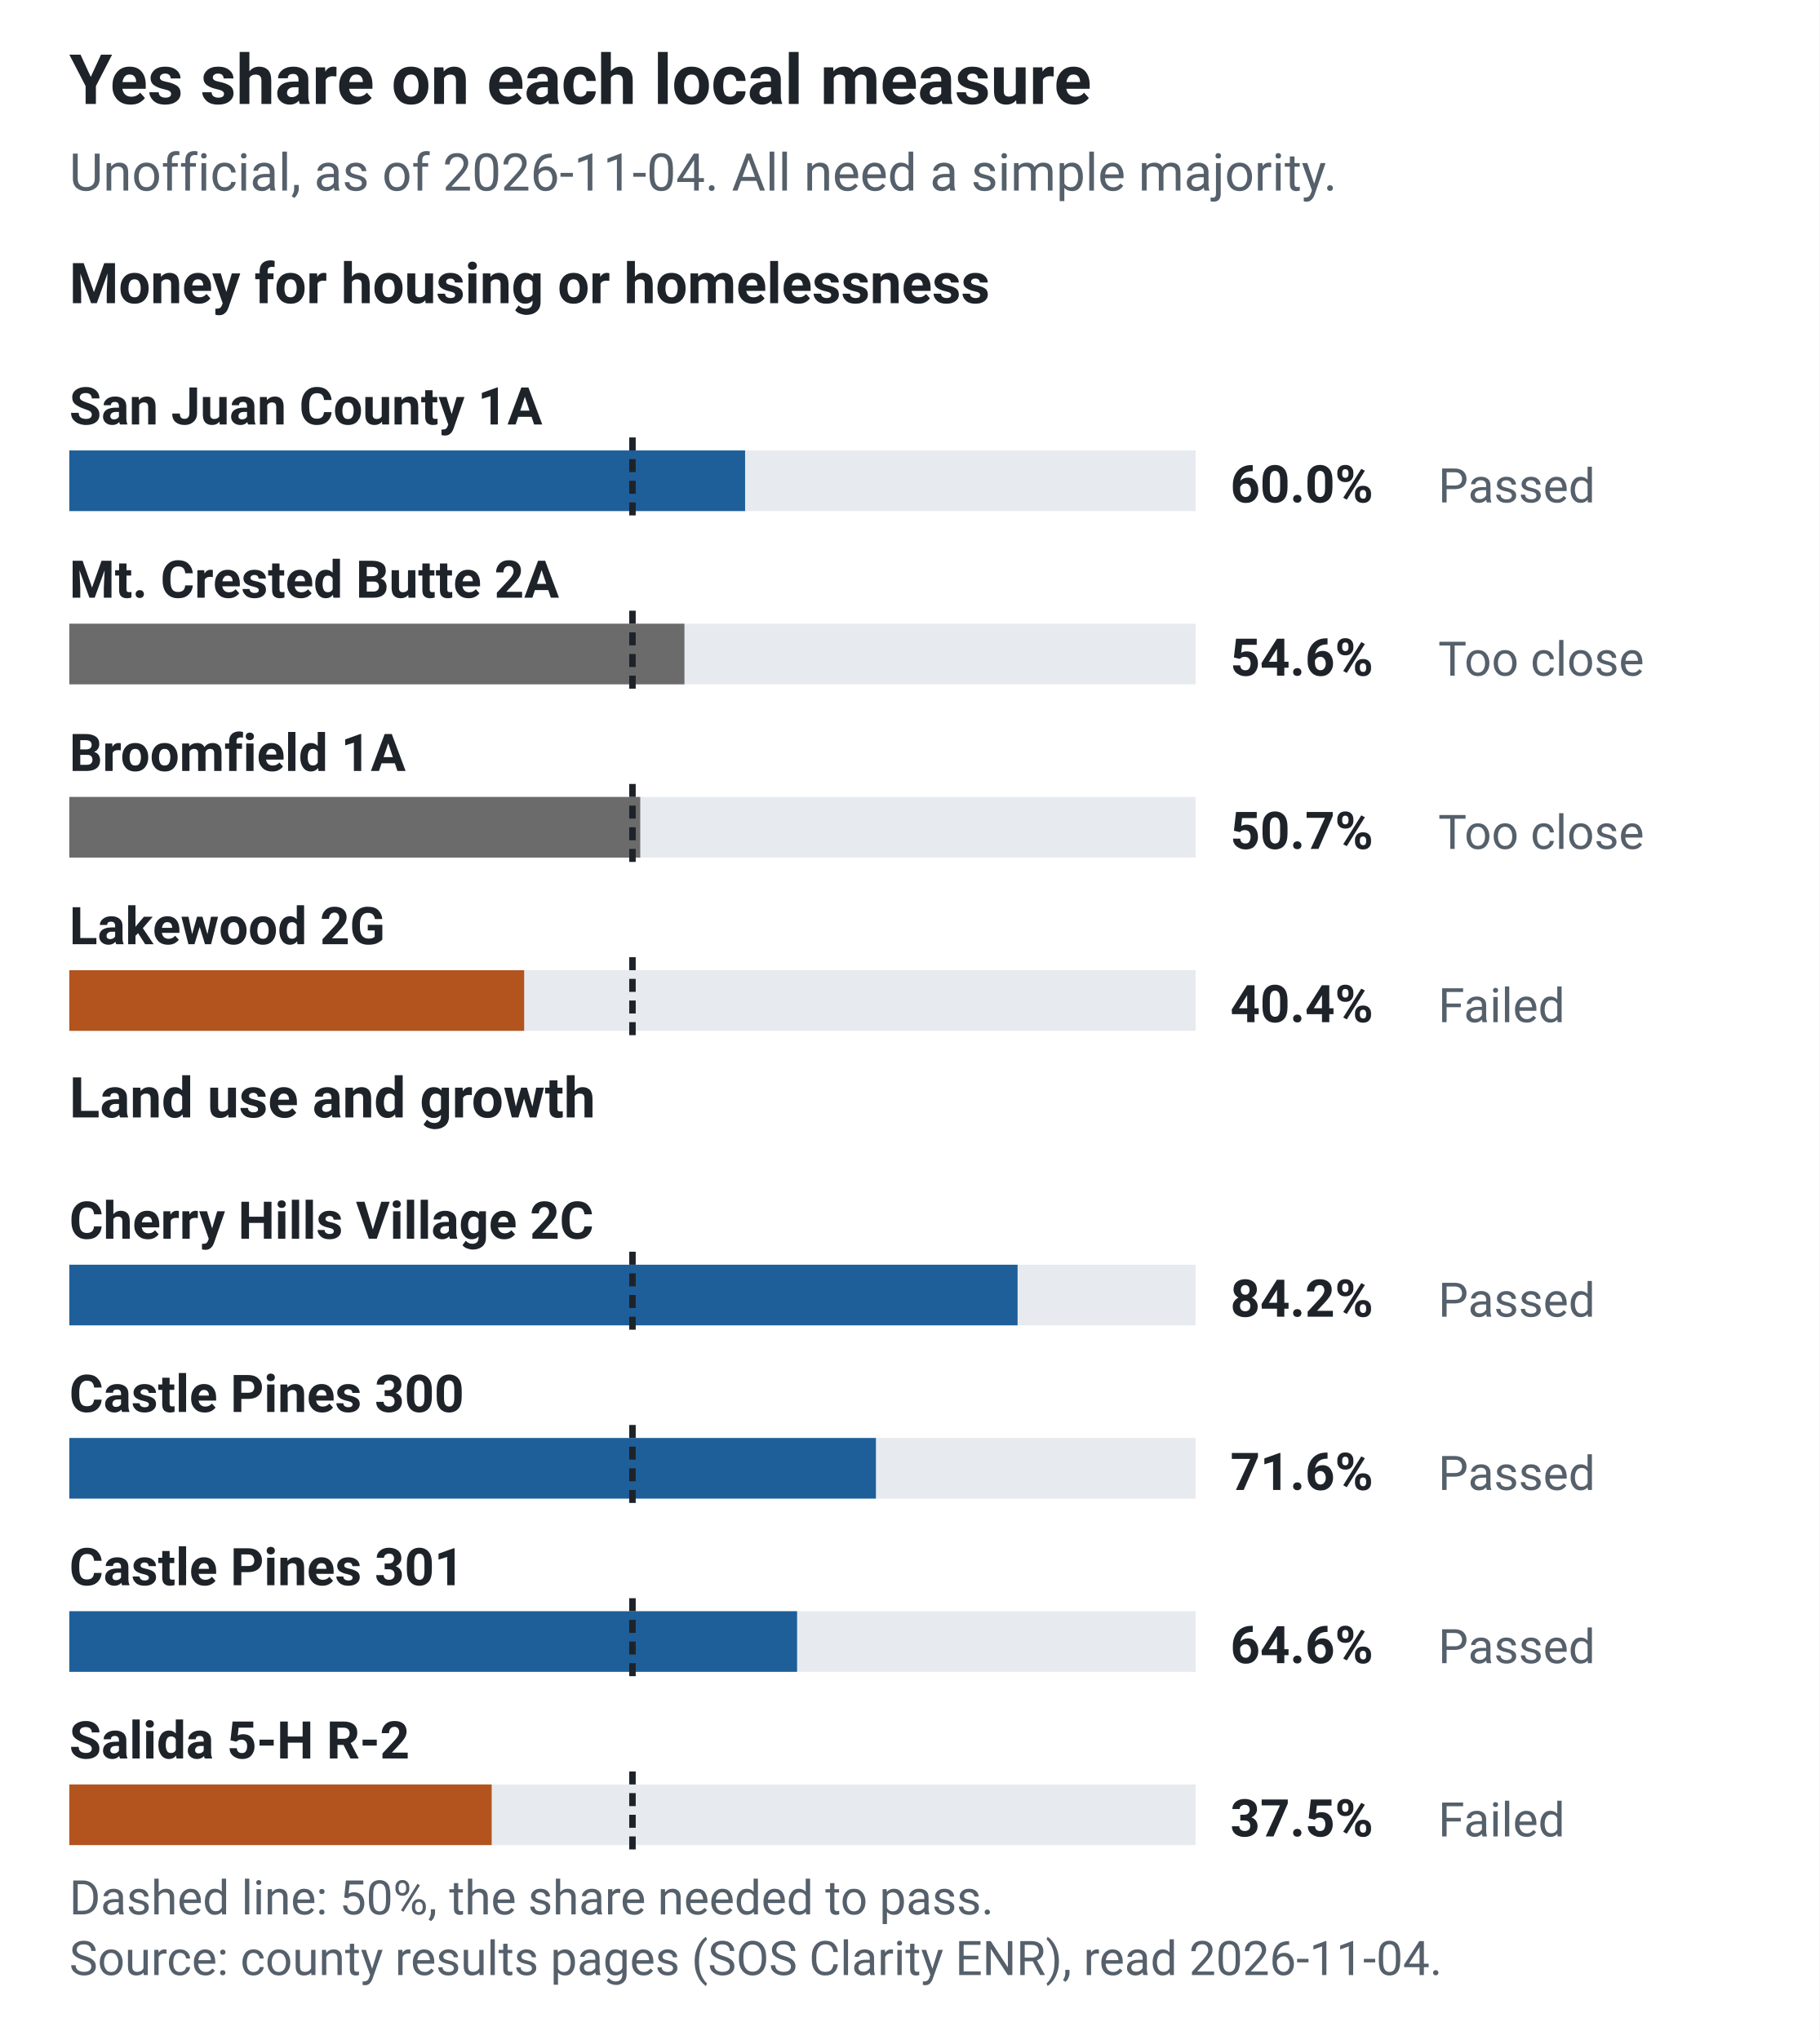
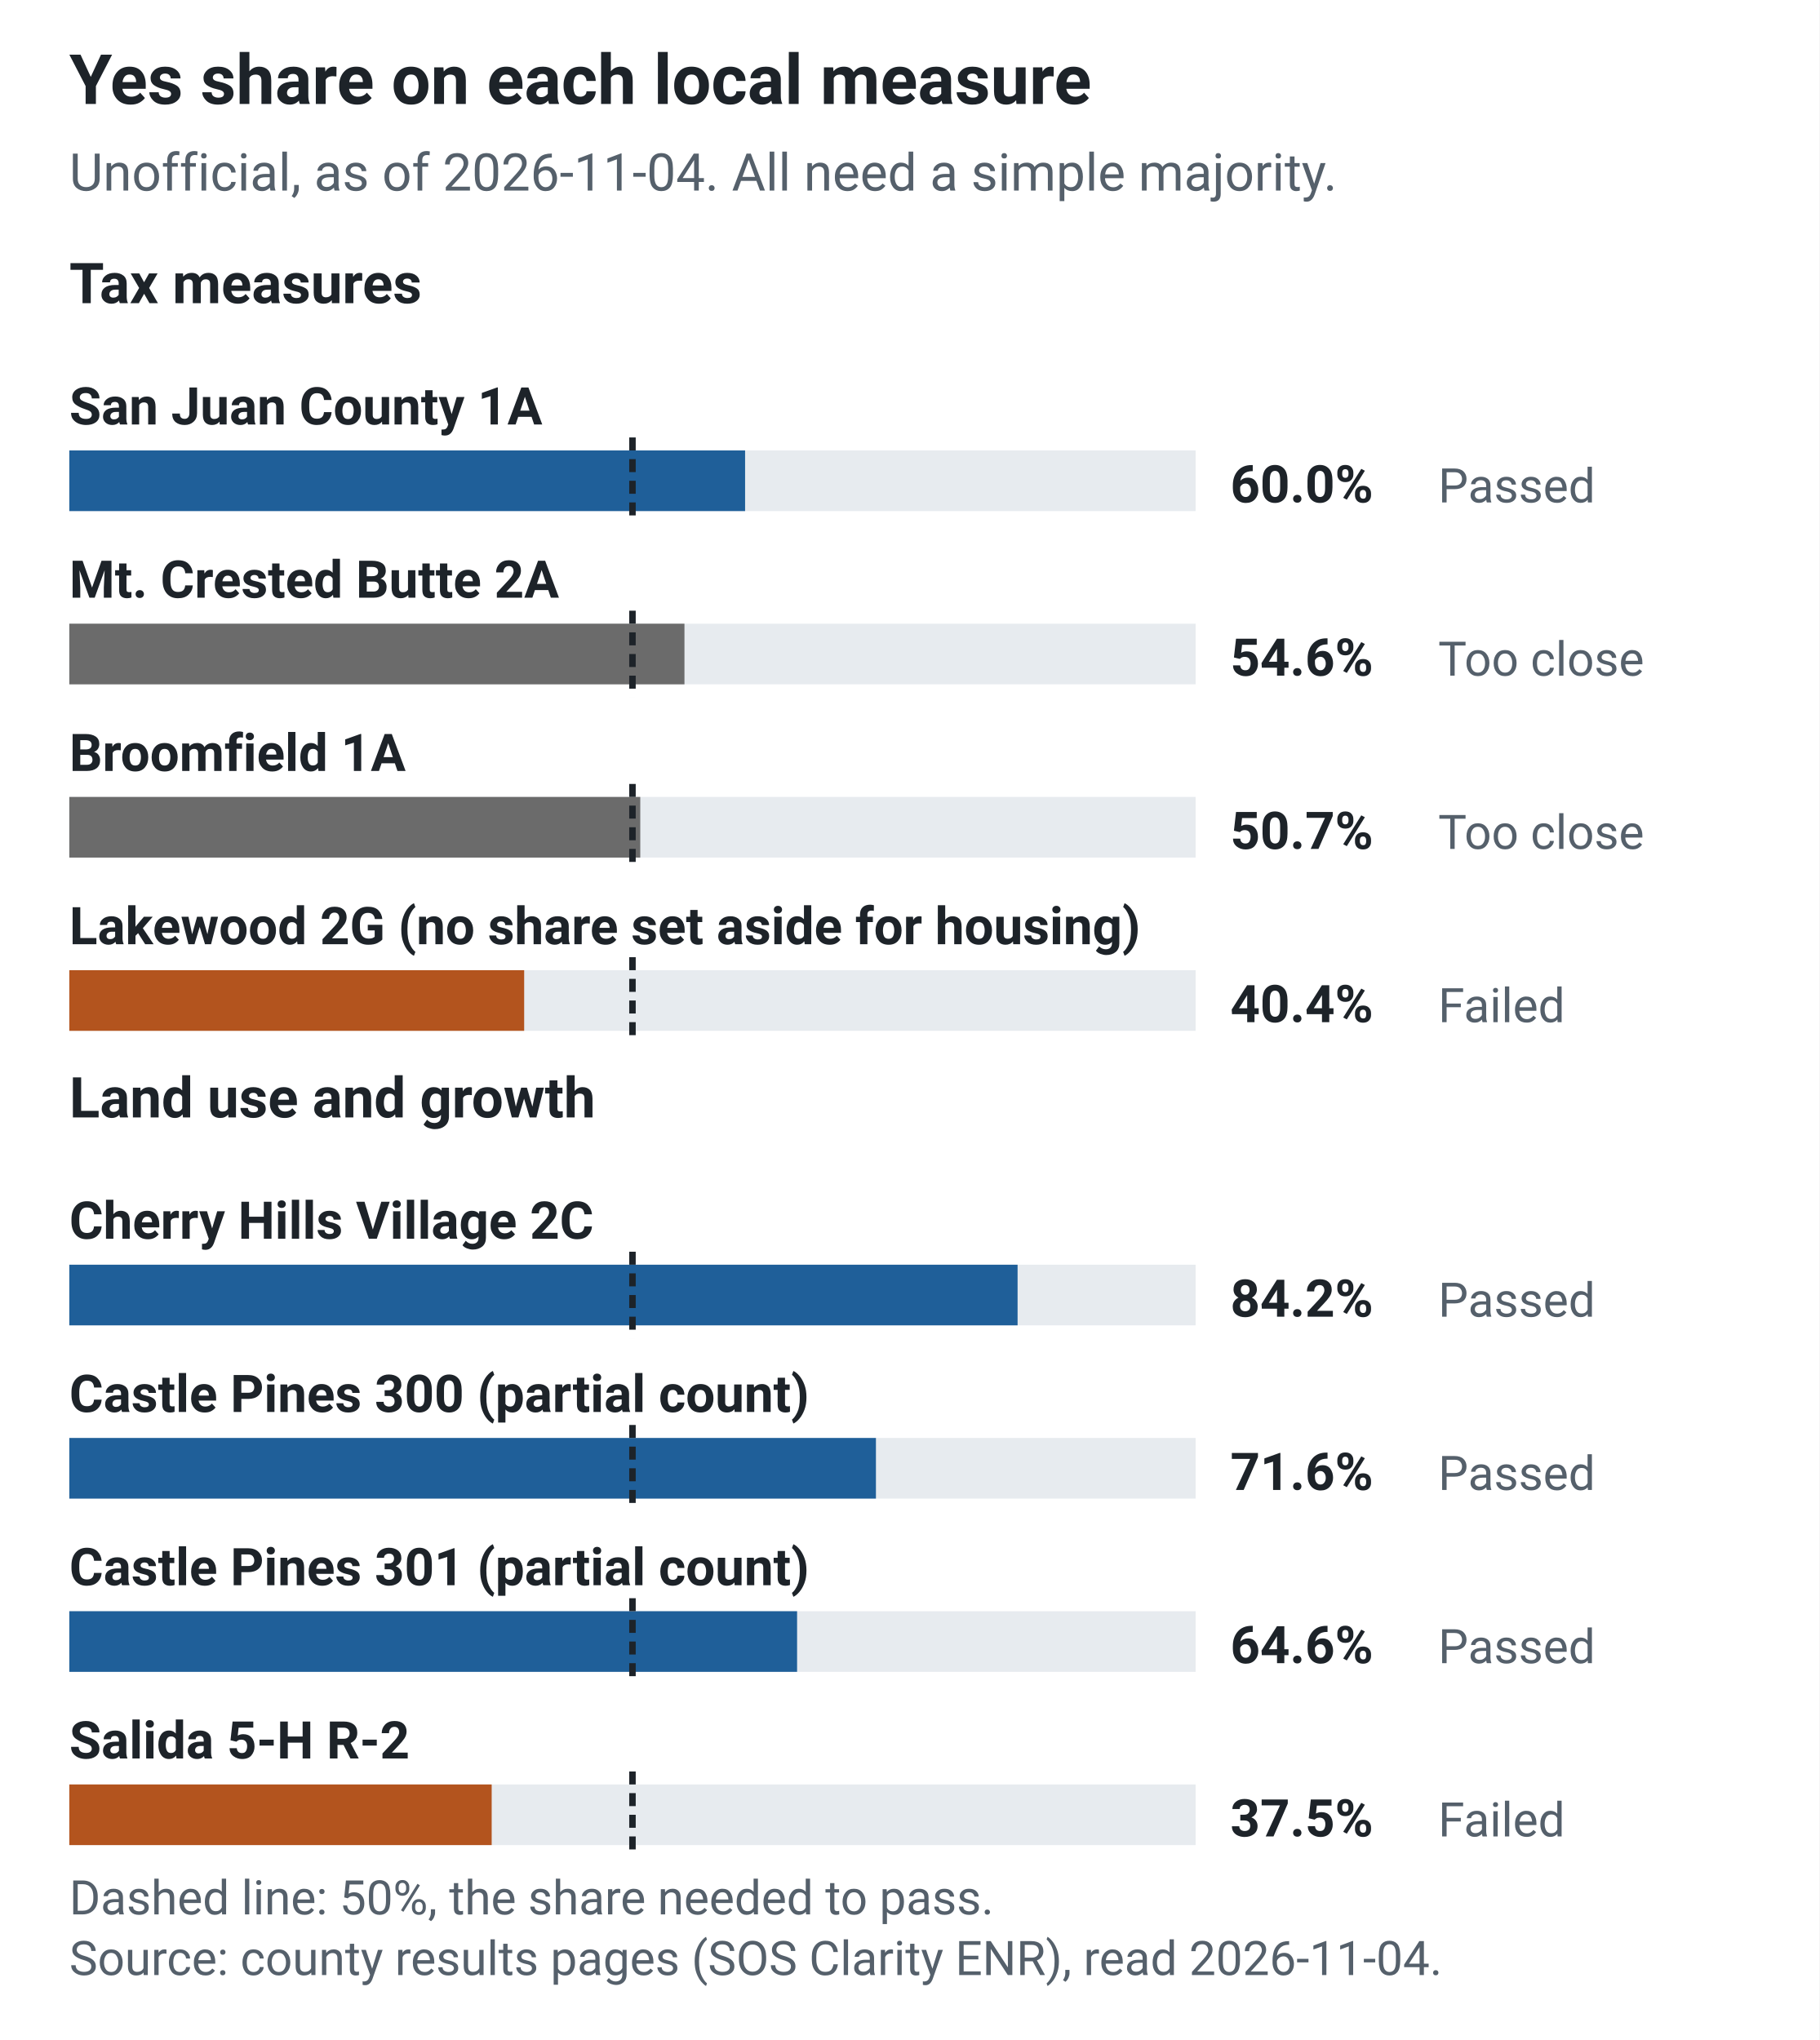
<svg xmlns="http://www.w3.org/2000/svg" viewBox="0 0 420 471" width="420" height="471" role="img" aria-labelledby="t d" font-family="system-ui, -apple-system, 'Segoe UI', Roboto, sans-serif">
  <rect width="100%" height="100%" fill="#ffffff" />
  <text x="16.0" y="24.0" font-size="16" font-weight="700" fill="#1d2329" text-anchor="start">Yes share on each local measure</text>
  <text x="16.0" y="44.0" font-size="12" font-weight="400" fill="#55606b" text-anchor="start">Unofficial, as of 2026-11-04. All need a simple majority.</text>
-   <text x="16.0" y="70.0" font-size="13" font-weight="700" fill="#1d2329" text-anchor="start">Money for housing or homelessness</text>
+   <text x="16.0" y="70.0" font-size="13" font-weight="700" fill="#1d2329" text-anchor="start">Tax measures</text>
  <text x="16.0" y="98.0" font-size="12" font-weight="600" fill="#1d2329" text-anchor="start">San Juan County 1A</text>
  <rect x="16" y="104.0" width="260" height="14" fill="#e7ebef" />
  <rect x="16" y="104.0" width="156.0" height="14" fill="#1f5f99" />
  <line x1="146.0" y1="101.0" x2="146.0" y2="121.0" stroke="#1d2329" stroke-width="1.5" stroke-dasharray="3 2" />
  <text x="284.0" y="116.0" font-size="12" font-weight="700" fill="#1d2329" text-anchor="start">60.0%</text>
  <text x="332.0" y="116.0" font-size="11" font-weight="400" fill="#55606b" text-anchor="start">Passed</text>
  <text x="16.0" y="138.0" font-size="12" font-weight="600" fill="#1d2329" text-anchor="start">Mt. Crested Butte 2A</text>
  <rect x="16" y="144.0" width="260" height="14" fill="#e7ebef" />
  <rect x="16" y="144.0" width="142.0" height="14" fill="#6b6b6b" />
  <line x1="146.0" y1="141.0" x2="146.0" y2="161.0" stroke="#1d2329" stroke-width="1.5" stroke-dasharray="3 2" />
  <text x="284.0" y="156.0" font-size="12" font-weight="700" fill="#1d2329" text-anchor="start">54.6%</text>
  <text x="332.0" y="156.0" font-size="11" font-weight="400" fill="#55606b" text-anchor="start">Too close</text>
  <text x="16.0" y="178.0" font-size="12" font-weight="600" fill="#1d2329" text-anchor="start">Broomfield 1A</text>
  <rect x="16" y="184.0" width="260" height="14" fill="#e7ebef" />
  <rect x="16" y="184.0" width="131.8" height="14" fill="#6b6b6b" />
  <line x1="146.0" y1="181.0" x2="146.0" y2="201.0" stroke="#1d2329" stroke-width="1.5" stroke-dasharray="3 2" />
  <text x="284.0" y="196.0" font-size="12" font-weight="700" fill="#1d2329" text-anchor="start">50.7%</text>
  <text x="332.0" y="196.0" font-size="11" font-weight="400" fill="#55606b" text-anchor="start">Too close</text>
-   <text x="16.0" y="218.0" font-size="12" font-weight="600" fill="#1d2329" text-anchor="start">Lakewood 2G</text>
+   <text x="16.0" y="218.0" font-size="12" font-weight="600" fill="#1d2329" text-anchor="start">Lakewood 2G (no share set aside for housing)</text>
  <rect x="16" y="224.0" width="260" height="14" fill="#e7ebef" />
  <rect x="16" y="224.0" width="105.0" height="14" fill="#b3541e" />
  <line x1="146.0" y1="221.0" x2="146.0" y2="241.0" stroke="#1d2329" stroke-width="1.5" stroke-dasharray="3 2" />
  <text x="284.0" y="236.0" font-size="12" font-weight="700" fill="#1d2329" text-anchor="start">40.4%</text>
  <text x="332.0" y="236.0" font-size="11" font-weight="400" fill="#55606b" text-anchor="start">Failed</text>
  <text x="16.0" y="258.0" font-size="13" font-weight="700" fill="#1d2329" text-anchor="start">Land use and growth</text>
  <text x="16.0" y="286.0" font-size="12" font-weight="600" fill="#1d2329" text-anchor="start">Cherry Hills Village 2C</text>
  <rect x="16" y="292.0" width="260" height="14" fill="#e7ebef" />
  <rect x="16" y="292.0" width="218.9" height="14" fill="#1f5f99" />
  <line x1="146.0" y1="289.0" x2="146.0" y2="309.0" stroke="#1d2329" stroke-width="1.5" stroke-dasharray="3 2" />
  <text x="284.0" y="304.0" font-size="12" font-weight="700" fill="#1d2329" text-anchor="start">84.2%</text>
  <text x="332.0" y="304.0" font-size="11" font-weight="400" fill="#55606b" text-anchor="start">Passed</text>
-   <text x="16.0" y="326.0" font-size="12" font-weight="600" fill="#1d2329" text-anchor="start">Castle Pines 300</text>
+   <text x="16.0" y="326.0" font-size="12" font-weight="600" fill="#1d2329" text-anchor="start">Castle Pines 300 (partial count)</text>
  <rect x="16" y="332.0" width="260" height="14" fill="#e7ebef" />
  <rect x="16" y="332.0" width="186.2" height="14" fill="#1f5f99" />
  <line x1="146.0" y1="329.0" x2="146.0" y2="349.0" stroke="#1d2329" stroke-width="1.5" stroke-dasharray="3 2" />
  <text x="284.0" y="344.0" font-size="12" font-weight="700" fill="#1d2329" text-anchor="start">71.6%</text>
  <text x="332.0" y="344.0" font-size="11" font-weight="400" fill="#55606b" text-anchor="start">Passed</text>
-   <text x="16.0" y="366.0" font-size="12" font-weight="600" fill="#1d2329" text-anchor="start">Castle Pines 301</text>
+   <text x="16.0" y="366.0" font-size="12" font-weight="600" fill="#1d2329" text-anchor="start">Castle Pines 301 (partial count)</text>
  <rect x="16" y="372.0" width="260" height="14" fill="#e7ebef" />
  <rect x="16" y="372.0" width="168.0" height="14" fill="#1f5f99" />
  <line x1="146.0" y1="369.0" x2="146.0" y2="389.0" stroke="#1d2329" stroke-width="1.5" stroke-dasharray="3 2" />
  <text x="284.0" y="384.0" font-size="12" font-weight="700" fill="#1d2329" text-anchor="start">64.6%</text>
  <text x="332.0" y="384.0" font-size="11" font-weight="400" fill="#55606b" text-anchor="start">Passed</text>
  <text x="16.0" y="406.0" font-size="12" font-weight="600" fill="#1d2329" text-anchor="start">Salida 5-H R-2</text>
  <rect x="16" y="412.0" width="260" height="14" fill="#e7ebef" />
  <rect x="16" y="412.0" width="97.5" height="14" fill="#b3541e" />
  <line x1="146.0" y1="409.0" x2="146.0" y2="429.0" stroke="#1d2329" stroke-width="1.5" stroke-dasharray="3 2" />
  <text x="284.0" y="424.0" font-size="12" font-weight="700" fill="#1d2329" text-anchor="start">37.5%</text>
  <text x="332.0" y="424.0" font-size="11" font-weight="400" fill="#55606b" text-anchor="start">Failed</text>
  <text x="16.0" y="442.0" font-size="11" font-weight="400" fill="#55606b" text-anchor="start">Dashed line: 50%, the share needed to pass.</text>
  <text x="16.0" y="456.0" font-size="11" font-weight="400" fill="#55606b" text-anchor="start">Source: county results pages (SOS Clarity ENR), read 2026-11-04.</text>
</svg>
